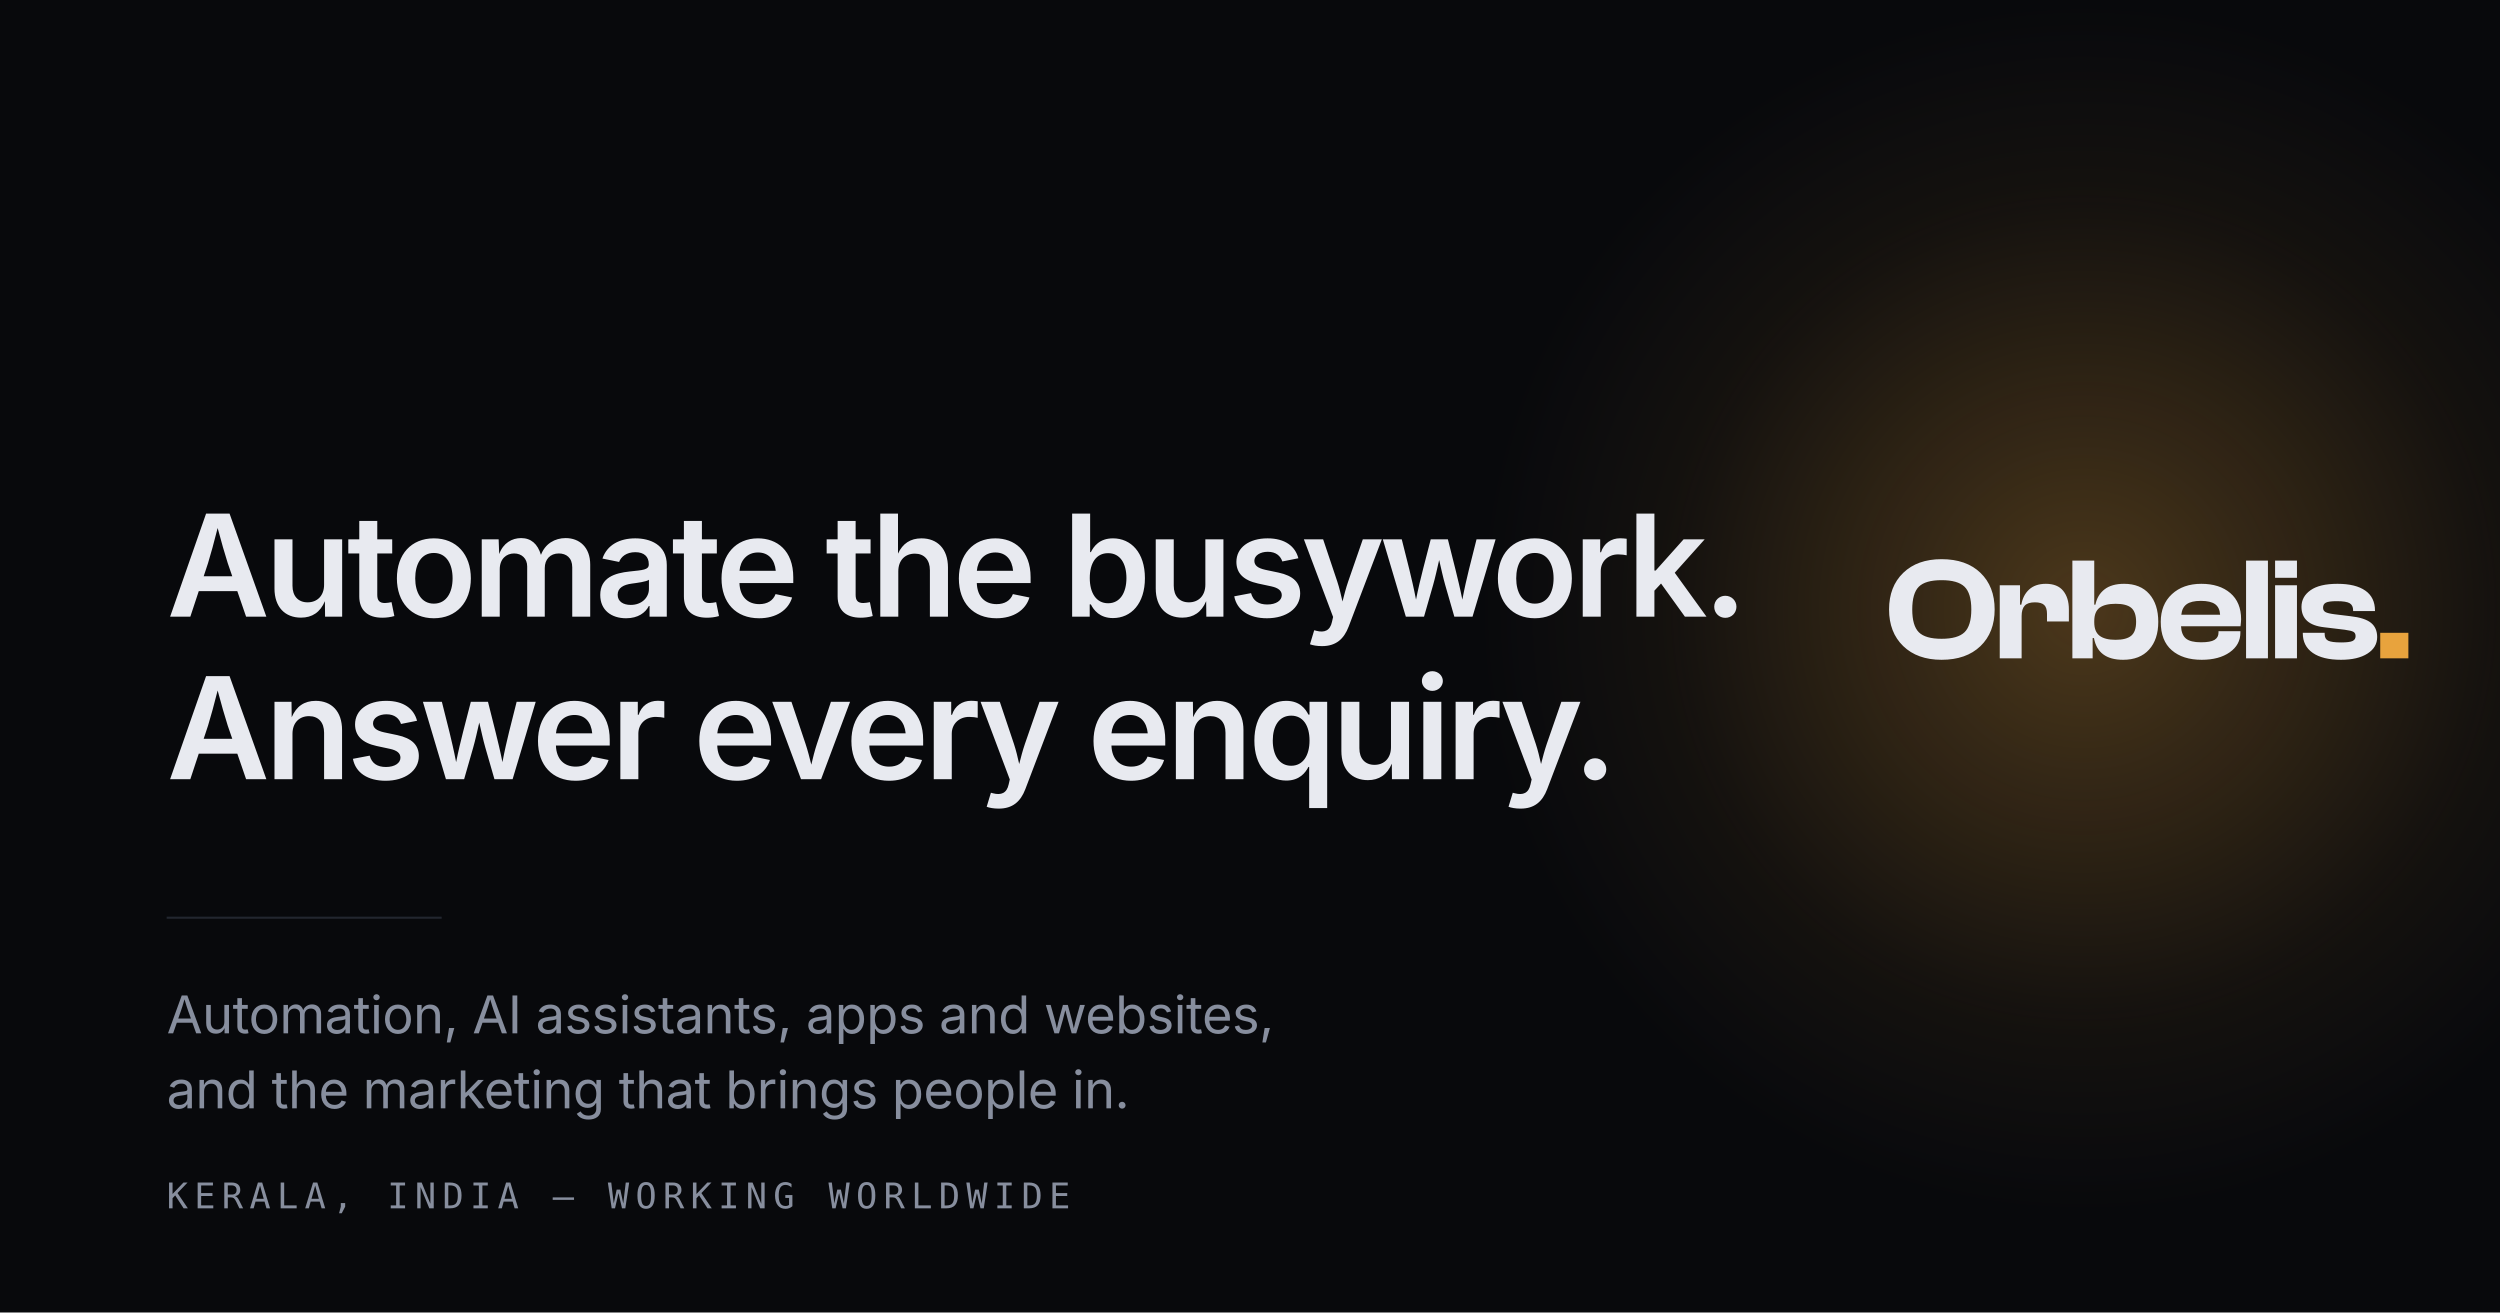
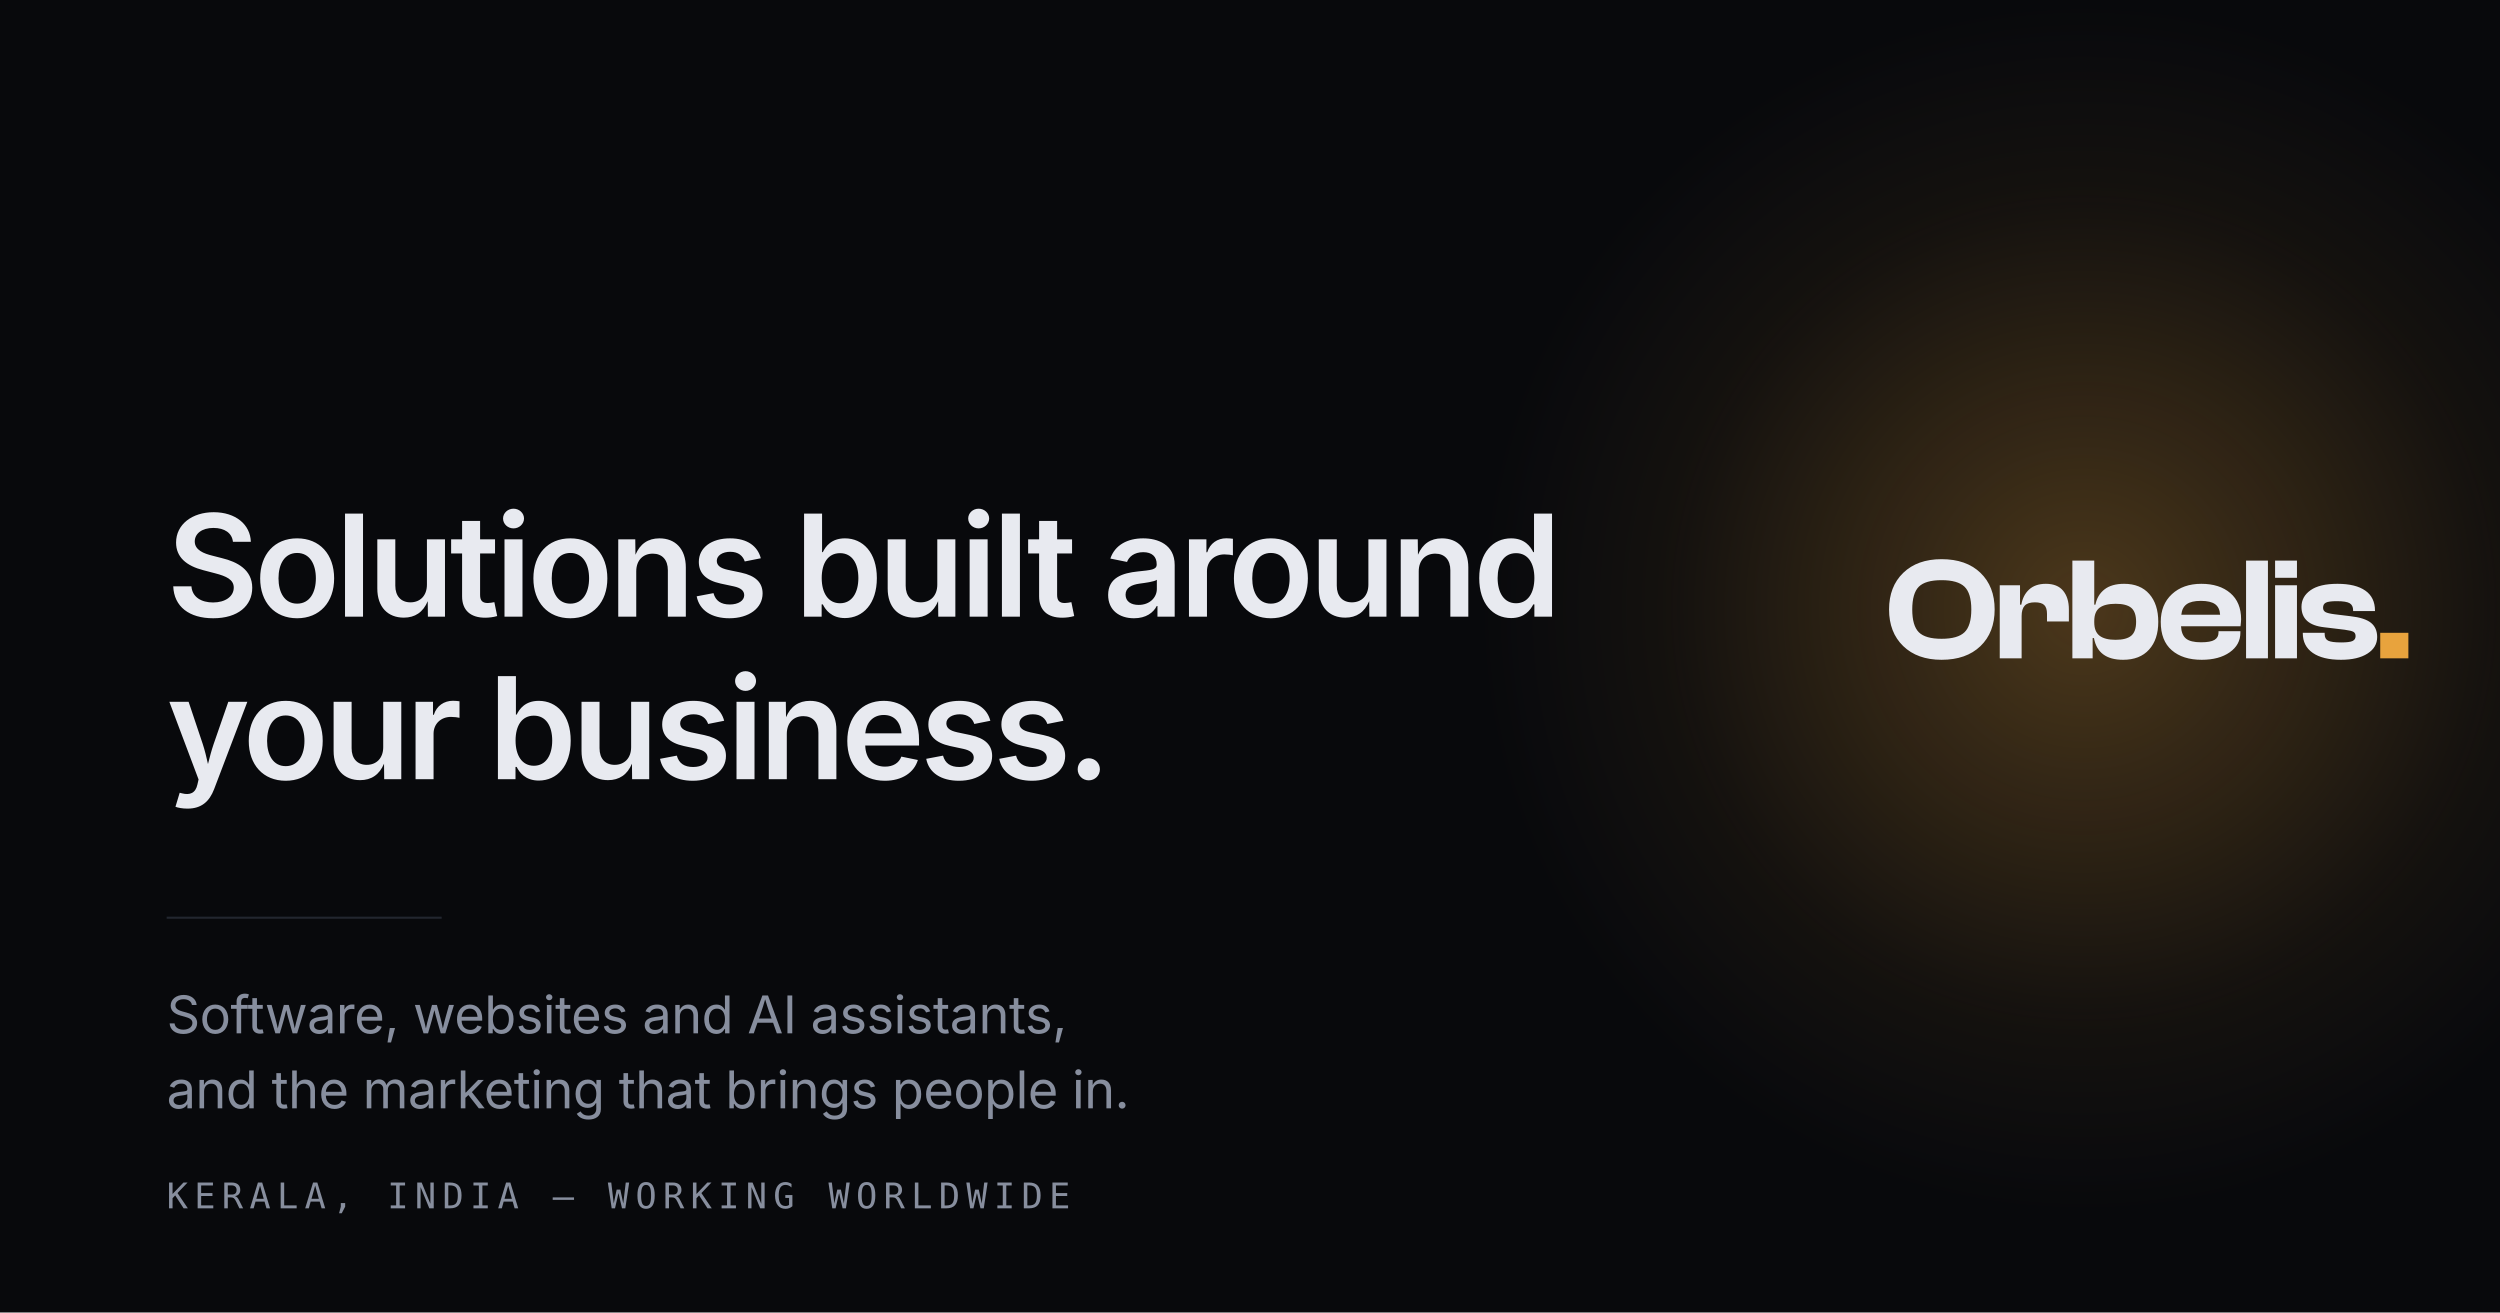
<svg xmlns="http://www.w3.org/2000/svg" width="1200" height="630" viewBox="0 0 1200 630" font-family="Inter, Helvetica, Arial, sans-serif">
  <defs>
    <radialGradient id="glow" cx="50%" cy="50%" r="50%">
      <stop offset="0%" stop-color="#e8a33d" stop-opacity="0.30" />
      <stop offset="70%" stop-color="#e8a33d" stop-opacity="0.05" />
      <stop offset="100%" stop-color="#e8a33d" stop-opacity="0" />
    </radialGradient>
  </defs>
  <rect width="1200" height="630" fill="#08090c" />
  <circle cx="1000" cy="292" r="290" fill="url(#glow)" />
  <g transform="translate(905 316) scale(0.7)">
    <path d="M38.50 1Q21.90 1 12.20-8.40Q2.50-17.80 2.50-33.50Q2.50-49.20 12.20-58.60Q21.90-68 38.50-68Q55.40-68 65.15-58.65Q74.90-49.30 74.90-33.50Q74.90-17.70 65.15-8.35Q55.40 1 38.50 1M22.90-17.90Q27.40-13.40 38.50-13.40Q49.60-13.40 54.25-17.90Q58.90-22.40 58.90-33.50Q58.90-44.60 54.25-49.10Q49.60-53.60 38.50-53.60Q27.40-53.60 22.90-49.10Q18.40-44.60 18.40-33.50Q18.40-22.40 22.90-17.90M93.40-29L93.40 0L78.40 0L78.40-50.10L92.30-50.10L92.30-36.80L93.20-36.80Q94.30-43.30 98.55-47.20Q102.80-51.10 110-51.10Q118-51.10 121.90-46.30Q125.80-41.50 125.80-33.60L125.80-25.30L110.80-25.30L110.80-30.50Q110.80-34.70 108.90-36.55Q107-38.40 102.50-38.40Q97.60-38.40 95.50-36.10Q93.40-33.80 93.40-29M142.10-13.90L142.10 0L128.20 0L128.20-67L143.20-67L143.20-36.80L144-36.80Q145.30-43.40 150.20-47.25Q155.10-51.10 163.70-51.10Q174.80-51.10 180.95-44.10Q187.10-37.10 187.10-25Q187.10-13 180.80-6Q174.50 1 163 1Q145.70 1 143-13.90L142.10-13.90M143.20-25.50L143.20-24.70Q143.20-18.30 146.85-15.50Q150.50-12.70 157.80-12.70Q165.20-12.70 168.55-15.50Q171.90-18.30 171.90-25Q171.90-31.80 168.60-34.60Q165.30-37.40 157.90-37.40Q150.40-37.40 146.80-34.65Q143.20-31.90 143.20-25.50M216.90 1Q203.90 1 196.35-5.55Q188.80-12.10 188.80-25Q188.80-36.90 196.45-44Q204.10-51.10 216.60-51.10Q229.10-51.10 236.50-44.75Q243.90-38.40 243.90-26.80Q243.90-25.40 243.50-22L202.70-22Q203-16.10 206.10-13.55Q209.20-11 216.40-11Q222.90-11 225.65-12.65Q228.40-14.30 228.40-17.60L228.40-18.60L243.40-18.60L243.40-17.50Q243.40-9.30 236.10-4.15Q228.80 1 216.90 1M226.05-37.15Q222.90-39.40 216.30-39.40Q209.70-39.40 206.55-37.10Q203.40-34.80 202.90-29.90L229.50-29.90Q229.20-34.90 226.05-37.15M262.30-67L262.30 0L247.30 0L247.30-67M282.20-67L282.20-55.20L267.20-55.20L267.20-67L282.20-67M282.20-50.10L282.20 0L267.20 0L267.20-50.10M312.40 1Q299.80 1 293-3.75Q286.20-8.50 286.20-17.20L286.20-17.50L301.20-17.50L301.20-16.60Q301.20-13.30 303.60-12.10Q306-10.90 312.50-10.90Q318.30-10.90 320.35-11.90Q322.40-12.90 322.40-15.20Q322.40-17.30 320.95-18.15Q319.50-19 315-19.60L300.90-21.30Q285.30-23 285.30-35.30Q285.30-42.30 291.50-46.70Q297.70-51.10 310-51.10Q322.40-51.10 329.05-46.45Q335.70-41.80 335.70-32.70L335.70-32.40L320.70-32.40L320.70-33Q320.70-36.30 318.40-37.75Q316.10-39.20 309.50-39.20Q304-39.20 302.05-38.20Q300.10-37.20 300.10-34.70Q300.10-32.70 301.70-31.75Q303.30-30.80 308.10-30.20L318.80-28.90Q328.70-27.80 332.95-24.35Q337.20-20.90 337.20-14.60Q337.20-7.50 330.55-3.25Q323.90 1 312.40 1" fill="#e8eaf0" />
    <rect x="339.3" y="-17.5" width="19.3" height="17.5" fill="#e8a33d" />
  </g>
-   <text x="80" y="296" fill="#e8eaf0" font-size="68" font-weight="600" letter-spacing="-2.3">Automate the busywork.</text>
-   <text x="80" y="374" fill="#e8eaf0" font-size="68" font-weight="600" letter-spacing="-2.3">Answer every enquiry.</text>
+   <text x="80" y="296" fill="#e8eaf0" font-size="68" font-weight="600" letter-spacing="-2.3">Solutions built around</text>
+   <text x="80" y="374" fill="#e8eaf0" font-size="68" font-weight="600" letter-spacing="-2.3">your business.</text>
  <rect x="80" y="440" width="132" height="1" fill="#22262f" />
-   <text x="80" y="496" fill="#878e9e" font-size="25" letter-spacing="-0.2">Automation, AI assistants, apps and websites,</text>
+   <text x="80" y="496" fill="#878e9e" font-size="25" letter-spacing="-0.2">Software, websites and AI assistants,</text>
  <text x="80" y="532" fill="#878e9e" font-size="25" letter-spacing="-0.2">and the marketing that brings people in.</text>
  <text x="80" y="580" fill="#878e9e" font-size="17" letter-spacing="3" font-family="monospace">KERALA, INDIA — WORKING WORLDWIDE</text>
</svg>
